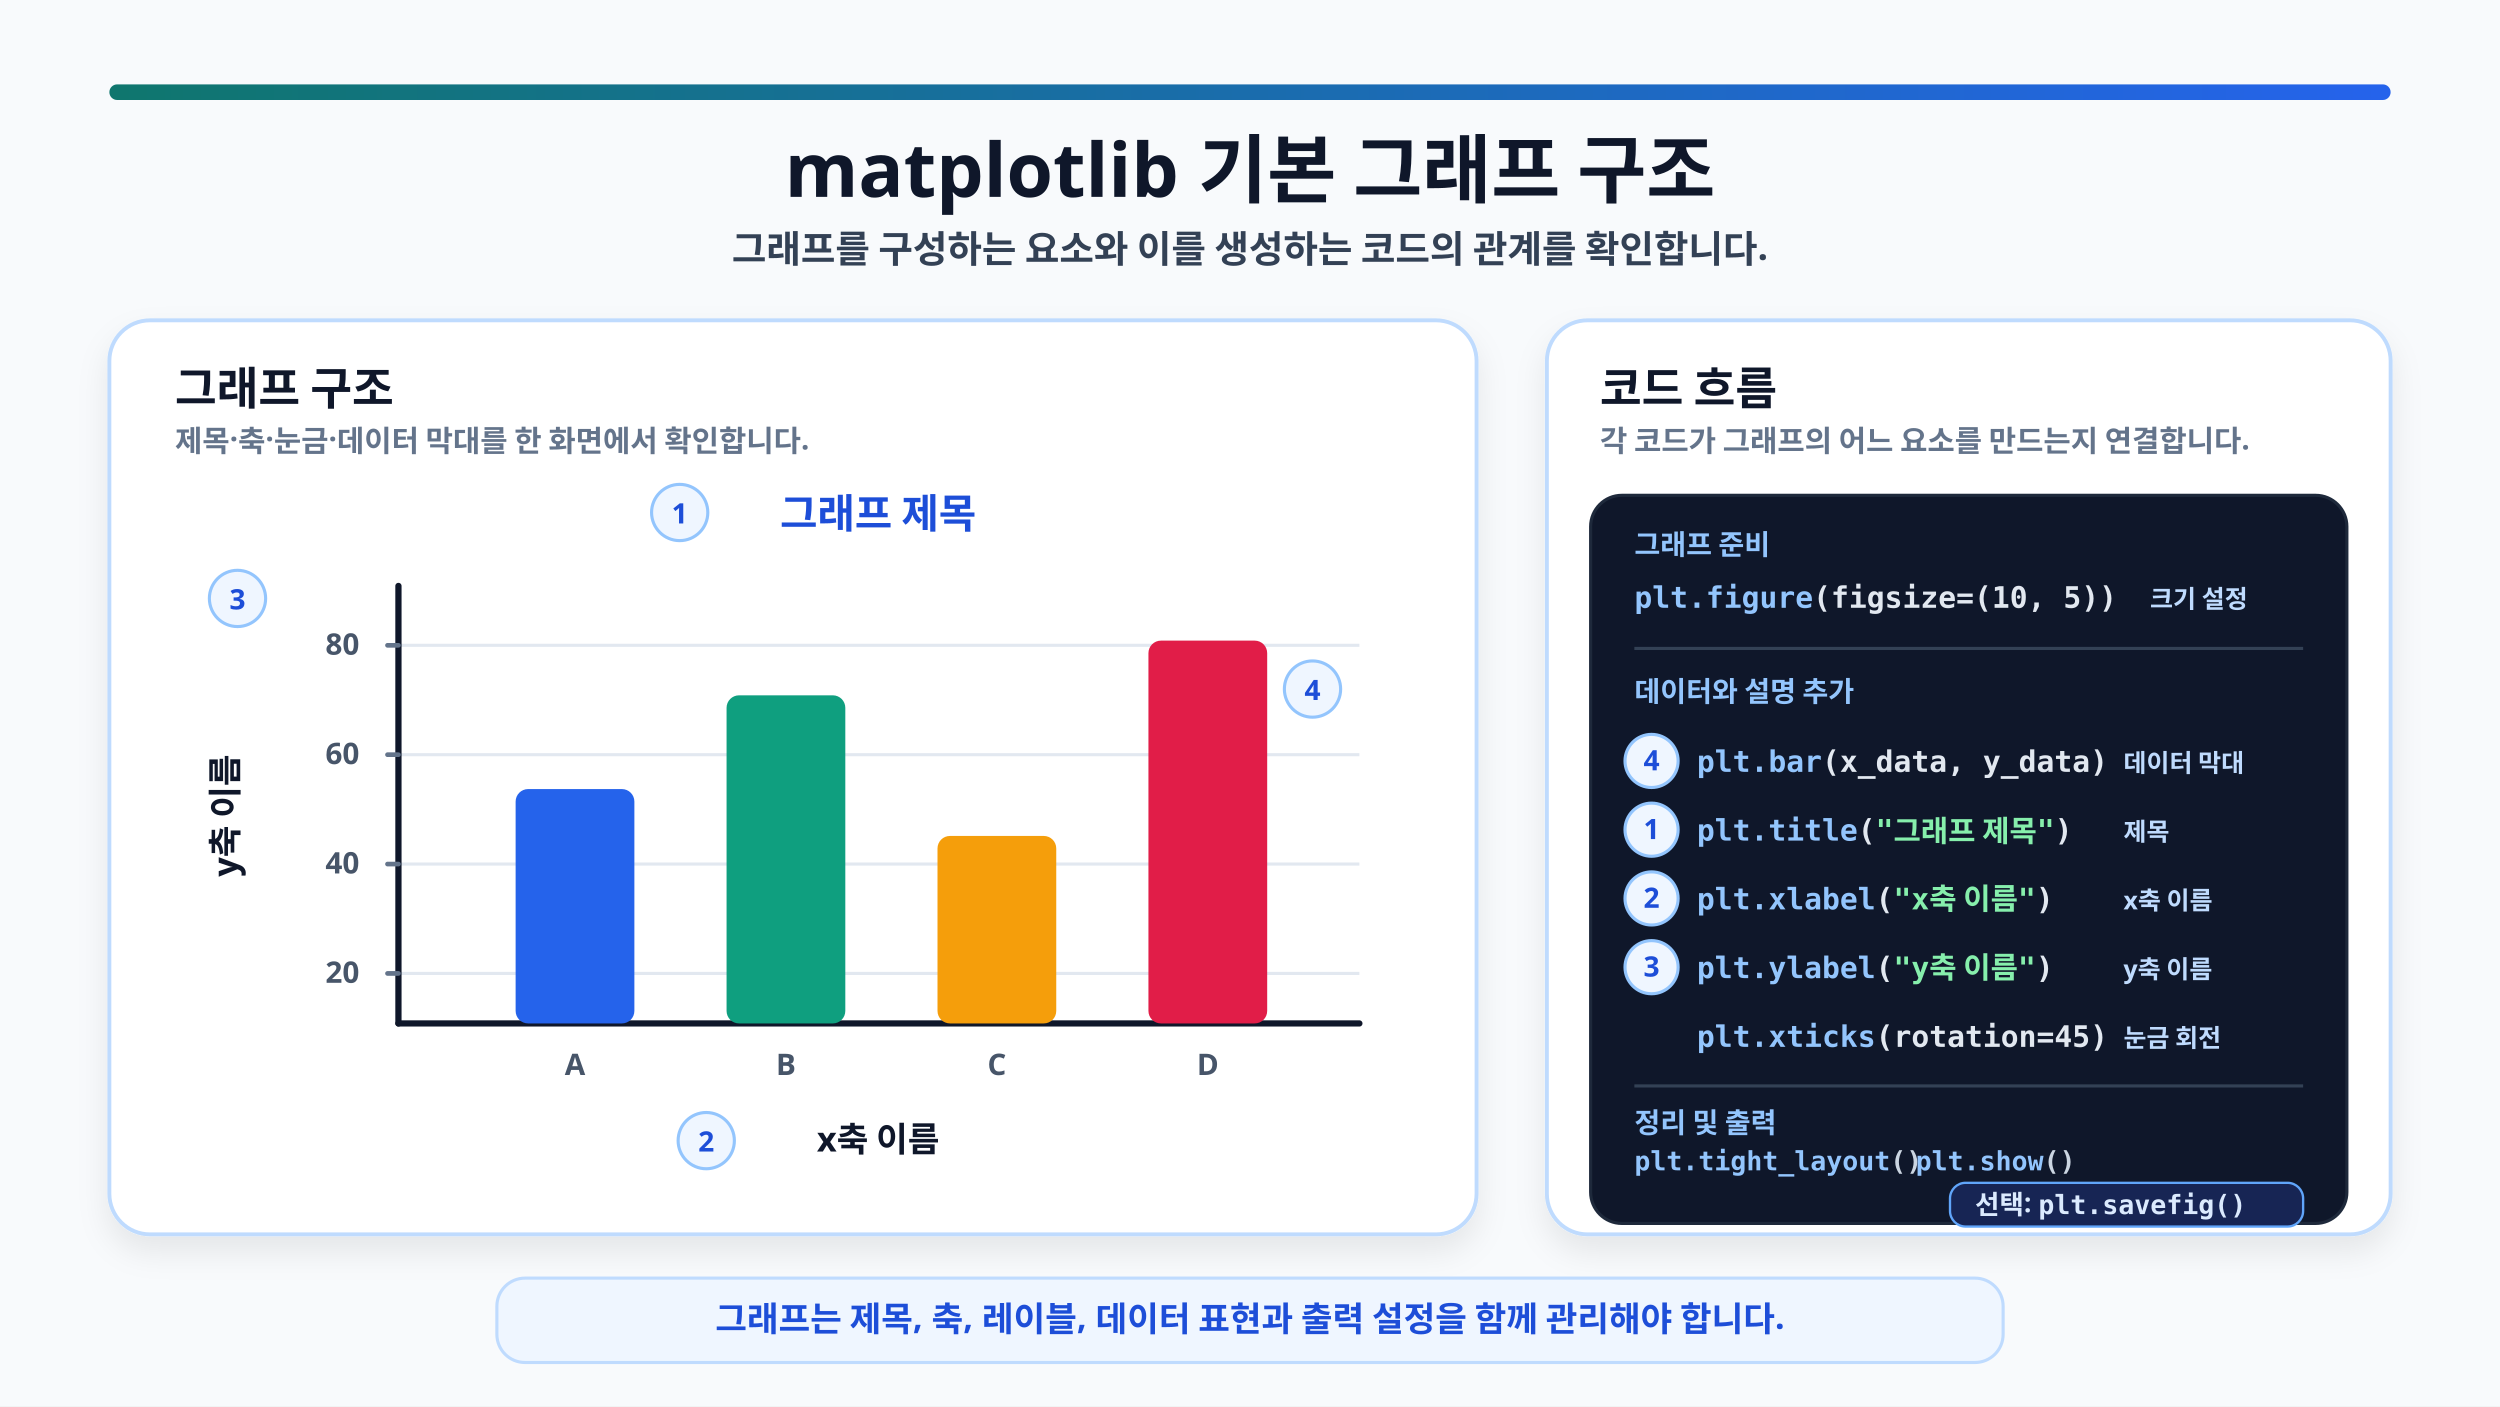
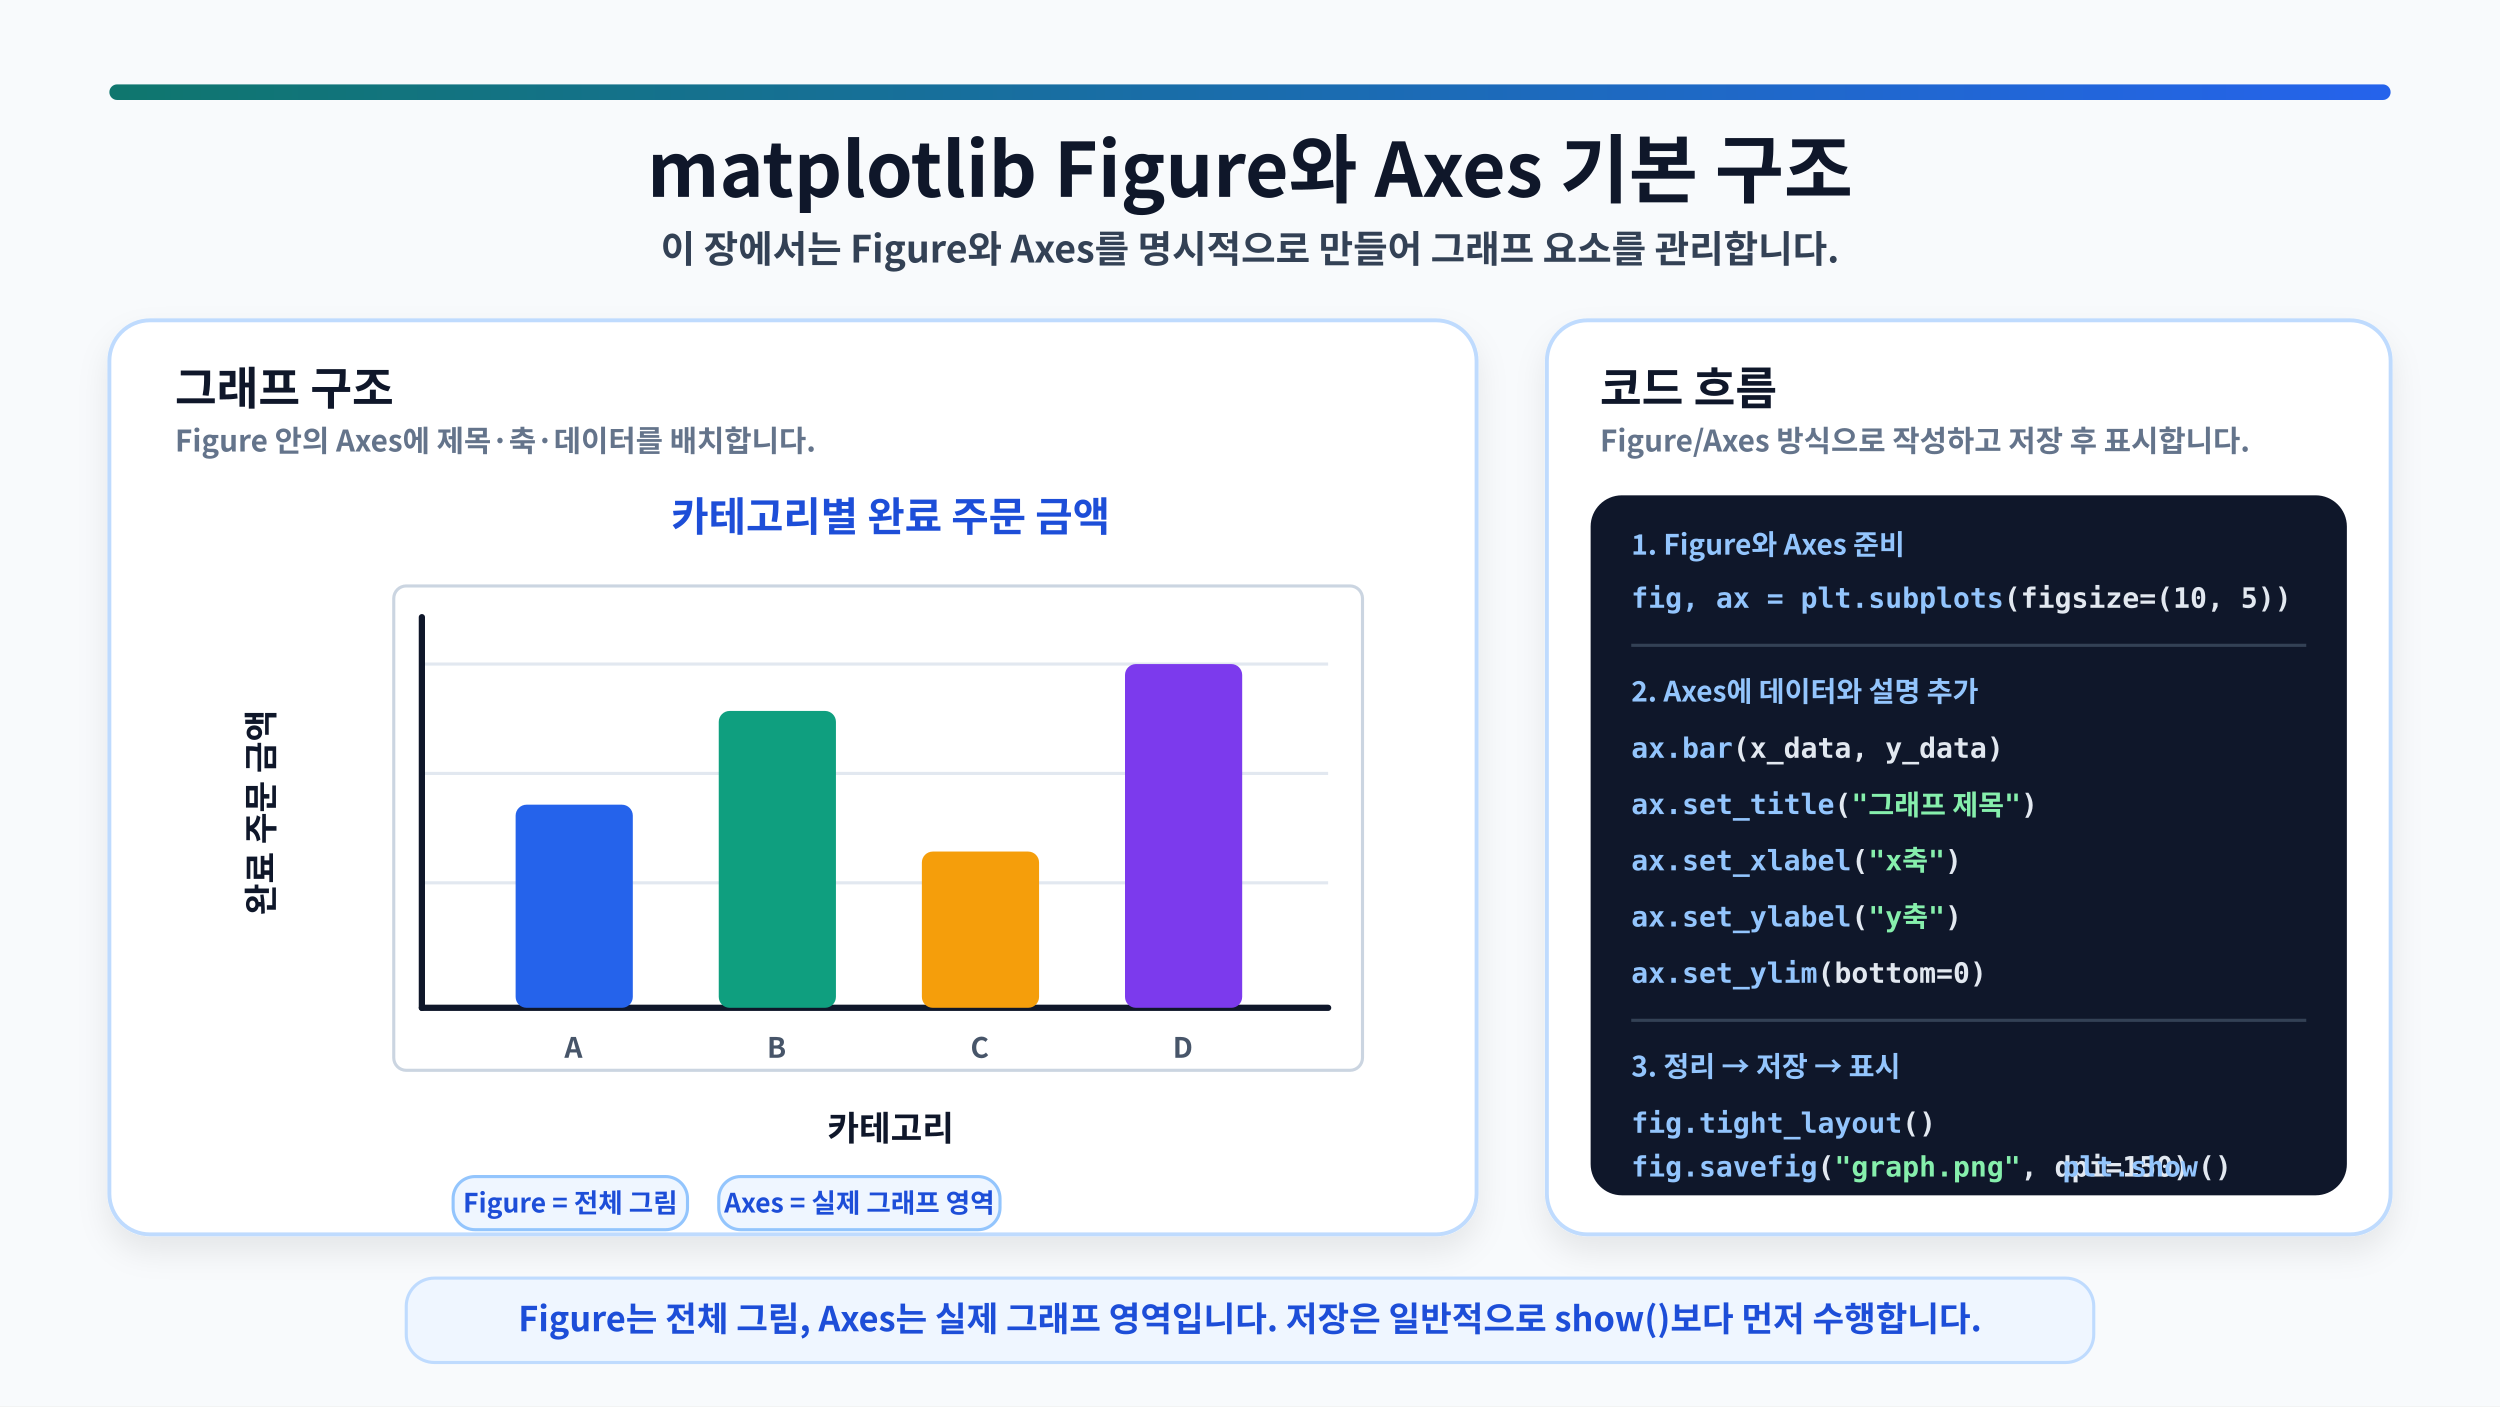
<svg xmlns="http://www.w3.org/2000/svg" width="1600" height="900" viewBox="0 0 1600 900" role="img" aria-labelledby="title desc">
  <defs>
    <linearGradient id="topLine" x1="0" x2="1">
      <stop offset="0%" stop-color="#0f766e" />
      <stop offset="100%" stop-color="#2563eb" />
    </linearGradient>
    <filter id="softShadow" x="-14%" y="-14%" width="128%" height="128%">
      <feDropShadow dx="0" dy="10" stdDeviation="10" flood-color="#0f172a" flood-opacity="0.08" />
    </filter>
    <style>
-       .bg{fill:#f8fafc}
-       .top{fill:url(#topLine)}
-       text{font-family:'Malgun Gothic','맑은 고딕','Pretendard','Noto Sans KR','Apple SD Gothic Neo',sans-serif}
-       .title{font-size:48px;font-weight:850;fill:#0f172a}
-       .subtitle{font-size:24px;font-weight:600;fill:#334155}
-       .card{fill:#fff;stroke:#bfdbfe;stroke-width:2.5;filter:url(#softShadow)}
-       .section{font-size:29px;font-weight:850;fill:#0f172a}
-       .sectionSub{font-size:19px;font-weight:700;fill:#64748b}
-       .plotTitle{font-size:26px;font-weight:850;fill:#1d4ed8}
-       .axisName{font-size:22px;font-weight:850;fill:#0f172a}
-       .tick{font-size:19px;font-weight:750;fill:#475569}
-       .grid{stroke:#e2e8f0;stroke-width:2}
-       .axis{stroke:#0f172a;stroke-width:4;stroke-linecap:round}
-       .tickMark{stroke:#64748b;stroke-width:3;stroke-linecap:round}
-       .barBlue{fill:#2563eb}
-       .barGreen{fill:#0f9f7f}
-       .barOrange{fill:#f59e0b}
-       .barPink{fill:#e11d48}
-       .badge{fill:#eff6ff;stroke:#93c5fd;stroke-width:2}
-       .badgeText{font-size:18px;font-weight:850;fill:#1d4ed8}
-       .codePanel{fill:#0f172a;stroke:#1e293b;stroke-width:2}
-       .code{font-family:'Malgun Gothic','맑은 고딕','D2Coding','JetBrains Mono','Consolas',monospace;font-size:19px;font-weight:650;fill:#e2e8f0}
-       .codeSmall{font-family:'Malgun Gothic','맑은 고딕','D2Coding','JetBrains Mono','Consolas',monospace;font-size:17px;font-weight:650;fill:#cbd5e1}
-       .fn{fill:#93c5fd}
-       .str{fill:#86efac}
-       .role{font-size:16px;font-weight:800;fill:#bfdbfe}
-       .step{font-size:18px;font-weight:850;fill:#93c5fd}
-       .divider{stroke:#334155;stroke-width:2}
-       .optional{fill:#172554;stroke:#60a5fa;stroke-width:1.5}
-       .optionalText{font-size:17px;font-weight:800;fill:#dbeafe}
-       .footerBox{fill:#eff6ff;stroke:#bfdbfe;stroke-width:2}
-       .footer{font-size:22px;font-weight:750;fill:#1d4ed8}
+       .bg{fill:#f8fafc}.top{fill:url(#topLine)} text{font-family:'Malgun Gothic','맑은 고딕','Pretendard','Noto Sans CJK KR','Noto Sans KR','Apple SD Gothic Neo',sans-serif}.mono{font-family:'D2Coding','JetBrains Mono','Consolas',monospace}
+       .title{font-size:48px;font-weight:850;fill:#0f172a}.subtitle{font-size:24px;font-weight:600;fill:#334155}.card{fill:#fff;stroke:#bfdbfe;stroke-width:2.5;filter:url(#softShadow)}
+       .section{font-size:29px;font-weight:850;fill:#0f172a}.sectionSub{font-size:19px;font-weight:700;fill:#64748b}.plotTitle{font-size:26px;font-weight:850;fill:#1d4ed8}.axisName{font-size:22px;font-weight:850;fill:#0f172a}.tick{font-size:18px;font-weight:700;fill:#475569}
+       .grid{stroke:#e2e8f0;stroke-width:2}.axis{stroke:#0f172a;stroke-width:4;stroke-linecap:round}.bar1{fill:#2563eb}.bar2{fill:#0f9f7f}.bar3{fill:#f59e0b}.bar4{fill:#7c3aed}.badge{fill:#eff6ff;stroke:#93c5fd;stroke-width:2}.badgeText{font-size:17px;font-weight:850;fill:#1d4ed8}
+       .codePanel{fill:#0f172a}.code{font-size:18px;font-weight:650;fill:#e2e8f0}.fn{fill:#93c5fd}.str{fill:#86efac}.step{font-size:18px;font-weight:850;fill:#93c5fd}.divider{stroke:#334155;stroke-width:2}.footerBox{fill:#eff6ff;stroke:#bfdbfe;stroke-width:2}.footer{font-size:22px;font-weight:750;fill:#1d4ed8}
    </style>
  </defs>
  <rect class="bg" width="1600" height="900" />
  <rect class="top" x="70" y="54" width="1460" height="10" rx="5" />
-   <text class="title" x="800" y="126" text-anchor="middle">matplotlib 기본 그래프 구조</text>
-   <text class="subtitle" x="800" y="168" text-anchor="middle">그래프를 구성하는 요소와 이를 생성하는 코드의 관계를 확인합니다.</text>
+   <text class="title" x="800" y="126" text-anchor="middle">matplotlib Figure와 Axes 기본 구조</text>
+   <text class="subtitle" x="800" y="168" text-anchor="middle">이 장에서는 Figure와 Axes를 명시적으로 만들어 그래프 요소를 관리합니다.</text>
  <g transform="translate(70 205)">
    <rect class="card" width="875" height="585" rx="26" />
    <text class="section" x="42" y="54">그래프 구조</text>
-     <text class="sectionSub" x="42" y="84">제목·축·눈금·데이터 막대를 한 화면에서 확인합니다.</text>
-     <text class="plotTitle" x="492" y="133" text-anchor="middle">그래프 제목</text>
-     <circle class="badge" cx="365" cy="123" r="18" />
-     <text class="badgeText" x="365" y="130" text-anchor="middle">1</text>
-     <line class="grid" x1="185" y1="208" x2="800" y2="208" />
-     <line class="grid" x1="185" y1="278" x2="800" y2="278" />
-     <line class="grid" x1="185" y1="348" x2="800" y2="348" />
-     <line class="grid" x1="185" y1="418" x2="800" y2="418" />
-     <line class="axis" x1="185" y1="450" x2="800" y2="450" />
-     <line class="axis" x1="185" y1="170" x2="185" y2="450" />
-     <line class="tickMark" x1="178" y1="208" x2="185" y2="208" />
-     <line class="tickMark" x1="178" y1="278" x2="185" y2="278" />
-     <line class="tickMark" x1="178" y1="348" x2="185" y2="348" />
-     <line class="tickMark" x1="178" y1="418" x2="185" y2="418" />
-     <text class="tick" x="160" y="214" text-anchor="end">80</text>
-     <text class="tick" x="160" y="284" text-anchor="end">60</text>
-     <text class="tick" x="160" y="354" text-anchor="end">40</text>
-     <text class="tick" x="160" y="424" text-anchor="end">20</text>
-     <rect class="barBlue" x="260" y="300" width="76" height="150" rx="8" />
-     <rect class="barGreen" x="395" y="240" width="76" height="210" rx="8" />
-     <rect class="barOrange" x="530" y="330" width="76" height="120" rx="8" />
-     <rect class="barPink" x="665" y="205" width="76" height="245" rx="8" />
-     <circle class="badge" cx="770" cy="236" r="18" />
-     <text class="badgeText" x="770" y="243" text-anchor="middle">4</text>
-     <text class="tick" x="298" y="483" text-anchor="middle">A</text>
-     <text class="tick" x="433" y="483" text-anchor="middle">B</text>
-     <text class="tick" x="568" y="483" text-anchor="middle">C</text>
-     <text class="tick" x="703" y="483" text-anchor="middle">D</text>
-     <text class="axisName" x="492" y="532" text-anchor="middle">x축 이름</text>
-     <circle class="badge" cx="382" cy="525" r="18" />
-     <text class="badgeText" x="382" y="532" text-anchor="middle">2</text>
-     <text class="axisName" x="82" y="317" transform="rotate(-90 82 317)" text-anchor="middle">y축 이름</text>
-     <circle class="badge" cx="82" cy="178" r="18" />
-     <text class="badgeText" x="82" y="185" text-anchor="middle">3</text>
+     <text class="sectionSub" x="42" y="84">Figure 안의 Axes에 제목·축·데이터를 배치합니다.</text>
+     <text class="plotTitle" x="500" y="135" text-anchor="middle">카테고리별 완료 주문 금액</text>
+     <rect x="182" y="170" width="620" height="310" rx="8" fill="#fff" stroke="#cbd5e1" stroke-width="2" />
+     <line class="grid" x1="200" y1="220" x2="780" y2="220" />
+     <line class="grid" x1="200" y1="290" x2="780" y2="290" />
+     <line class="grid" x1="200" y1="360" x2="780" y2="360" />
+     <line class="axis" x1="200" y1="440" x2="780" y2="440" />
+     <line class="axis" x1="200" y1="190" x2="200" y2="440" />
+     <rect class="bar1" x="260" y="310" width="75" height="130" rx="7" />
+     <rect class="bar2" x="390" y="250" width="75" height="190" rx="7" />
+     <rect class="bar3" x="520" y="340" width="75" height="100" rx="7" />
+     <rect class="bar4" x="650" y="220" width="75" height="220" rx="7" />
+     <text class="tick" x="297" y="472" text-anchor="middle">A</text>
+     <text class="tick" x="427" y="472" text-anchor="middle">B</text>
+     <text class="tick" x="557" y="472" text-anchor="middle">C</text>
+     <text class="tick" x="687" y="472" text-anchor="middle">D</text>
+     <text class="axisName" x="500" y="525" text-anchor="middle">카테고리</text>
+     <text class="axisName" x="105" y="315" transform="rotate(-90 105 315)" text-anchor="middle">완료 주문 금액</text>
+     <rect class="badge" x="220" y="548" width="150" height="34" rx="14" />
+     <text class="badgeText" x="295" y="571" text-anchor="middle">Figure = 전체 그림</text>
+     <rect class="badge" x="390" y="548" width="180" height="34" rx="14" />
+     <text class="badgeText" x="480" y="571" text-anchor="middle">Axes = 실제 그래프 영역</text>
  </g>
  <g transform="translate(990 205)">
    <rect class="card" width="540" height="585" rx="26" />
    <text class="section" x="34" y="54">코드 흐름</text>
-     <text class="sectionSub" x="34" y="84">각 코드가 그래프의 어느 요소를 만드는지 연결합니다.</text>
-     <rect class="codePanel" x="28" y="112" width="484" height="466" rx="20" />
-     <text class="step" x="56" y="150">그래프 준비</text>
-     <text class="code" x="56" y="184">
-       <tspan class="fn">plt.figure</tspan>(figsize=(10, 5))</text>
-     <text class="role" x="386" y="184">크기 설정</text>
-     <line class="divider" x1="56" y1="210" x2="484" y2="210" />
-     <text class="step" x="56" y="244">데이터와 설명 추가</text>
-     <circle class="badge" cx="67" cy="282" r="17" />
-     <text class="badgeText" x="67" y="288" text-anchor="middle">4</text>
-     <text class="code" x="96" y="289">
-       <tspan class="fn">plt.bar</tspan>(x_data, y_data)</text>
-     <text class="role" x="369" y="289">데이터 막대</text>
-     <circle class="badge" cx="67" cy="326" r="17" />
-     <text class="badgeText" x="67" y="332" text-anchor="middle">1</text>
-     <text class="code" x="96" y="333">
-       <tspan class="fn">plt.title</tspan>(<tspan class="str">"그래프 제목"</tspan>)</text>
-     <text class="role" x="369" y="333">제목</text>
-     <circle class="badge" cx="67" cy="370" r="17" />
-     <text class="badgeText" x="67" y="376" text-anchor="middle">2</text>
-     <text class="code" x="96" y="377">
-       <tspan class="fn">plt.xlabel</tspan>(<tspan class="str">"x축 이름"</tspan>)</text>
-     <text class="role" x="369" y="377">x축 이름</text>
-     <circle class="badge" cx="67" cy="414" r="17" />
-     <text class="badgeText" x="67" y="420" text-anchor="middle">3</text>
-     <text class="code" x="96" y="421">
-       <tspan class="fn">plt.ylabel</tspan>(<tspan class="str">"y축 이름"</tspan>)</text>
-     <text class="role" x="369" y="421">y축 이름</text>
-     <text class="code" x="96" y="465">
-       <tspan class="fn">plt.xticks</tspan>(rotation=45)</text>
-     <text class="role" x="369" y="465">눈금 회전</text>
-     <line class="divider" x1="56" y1="490" x2="484" y2="490" />
-     <text class="step" x="56" y="520">정리 및 출력</text>
-     <text class="codeSmall" x="56" y="544">
-       <tspan class="fn">plt.tight_layout</tspan>()</text>
-     <text class="codeSmall" x="236" y="544">
+     <text class="sectionSub" x="34" y="84">Figure/Axes 방식으로 작성하고 저장 후 표시합니다.</text>
+     <rect class="codePanel" x="28" y="112" width="484" height="448" rx="20" />
+     <text class="step" x="54" y="150">1. Figure와 Axes 준비</text>
+     <text class="code mono" x="54" y="184">
+       <tspan class="fn">fig, ax = plt.subplots</tspan>(figsize=(10, 5))</text>
+     <line class="divider" x1="54" y1="208" x2="486" y2="208" />
+     <text class="step" x="54" y="244">2. Axes에 데이터와 설명 추가</text>
+     <text class="code mono" x="54" y="280">
+       <tspan class="fn">ax.bar</tspan>(x_data, y_data)</text>
+     <text class="code mono" x="54" y="316">
+       <tspan class="fn">ax.set_title</tspan>(<tspan class="str">"그래프 제목"</tspan>)</text>
+     <text class="code mono" x="54" y="352">
+       <tspan class="fn">ax.set_xlabel</tspan>(<tspan class="str">"x축"</tspan>)</text>
+     <text class="code mono" x="54" y="388">
+       <tspan class="fn">ax.set_ylabel</tspan>(<tspan class="str">"y축"</tspan>)</text>
+     <text class="code mono" x="54" y="424">
+       <tspan class="fn">ax.set_ylim</tspan>(bottom=0)</text>
+     <line class="divider" x1="54" y1="448" x2="486" y2="448" />
+     <text class="step" x="54" y="484">3. 정리 → 저장 → 표시</text>
+     <text class="code mono" x="54" y="520">
+       <tspan class="fn">fig.tight_layout</tspan>()</text>
+     <text class="code mono" x="54" y="548">
+       <tspan class="fn">fig.savefig</tspan>(<tspan class="str">"graph.png"</tspan>, dpi=150)</text>
+     <text class="code mono" x="330" y="548">
      <tspan class="fn">plt.show</tspan>()</text>
-     <rect class="optional" x="258" y="552" width="226" height="28" rx="10" />
-     <text class="optionalText" x="274" y="572">선택: <tspan style="font-family:'D2Coding','JetBrains Mono','Consolas',monospace">plt.savefig()</tspan>
-     </text>
  </g>
-   <rect class="footerBox" x="318" y="818" width="964" height="54" rx="18" />
-   <text class="footer" x="800" y="852" text-anchor="middle">그래프는 제목, 축, 레이블, 데이터 표현과 출력 설정을 함께 관리해야 합니다.</text>
+   <rect class="footerBox" x="260" y="818" width="1080" height="54" rx="18" />
+   <text class="footer" x="800" y="852" text-anchor="middle">Figure는 전체 그림, Axes는 실제 그래프 영역입니다. 저장은 일반적으로 show()보다 먼저 수행합니다.</text>
</svg>
